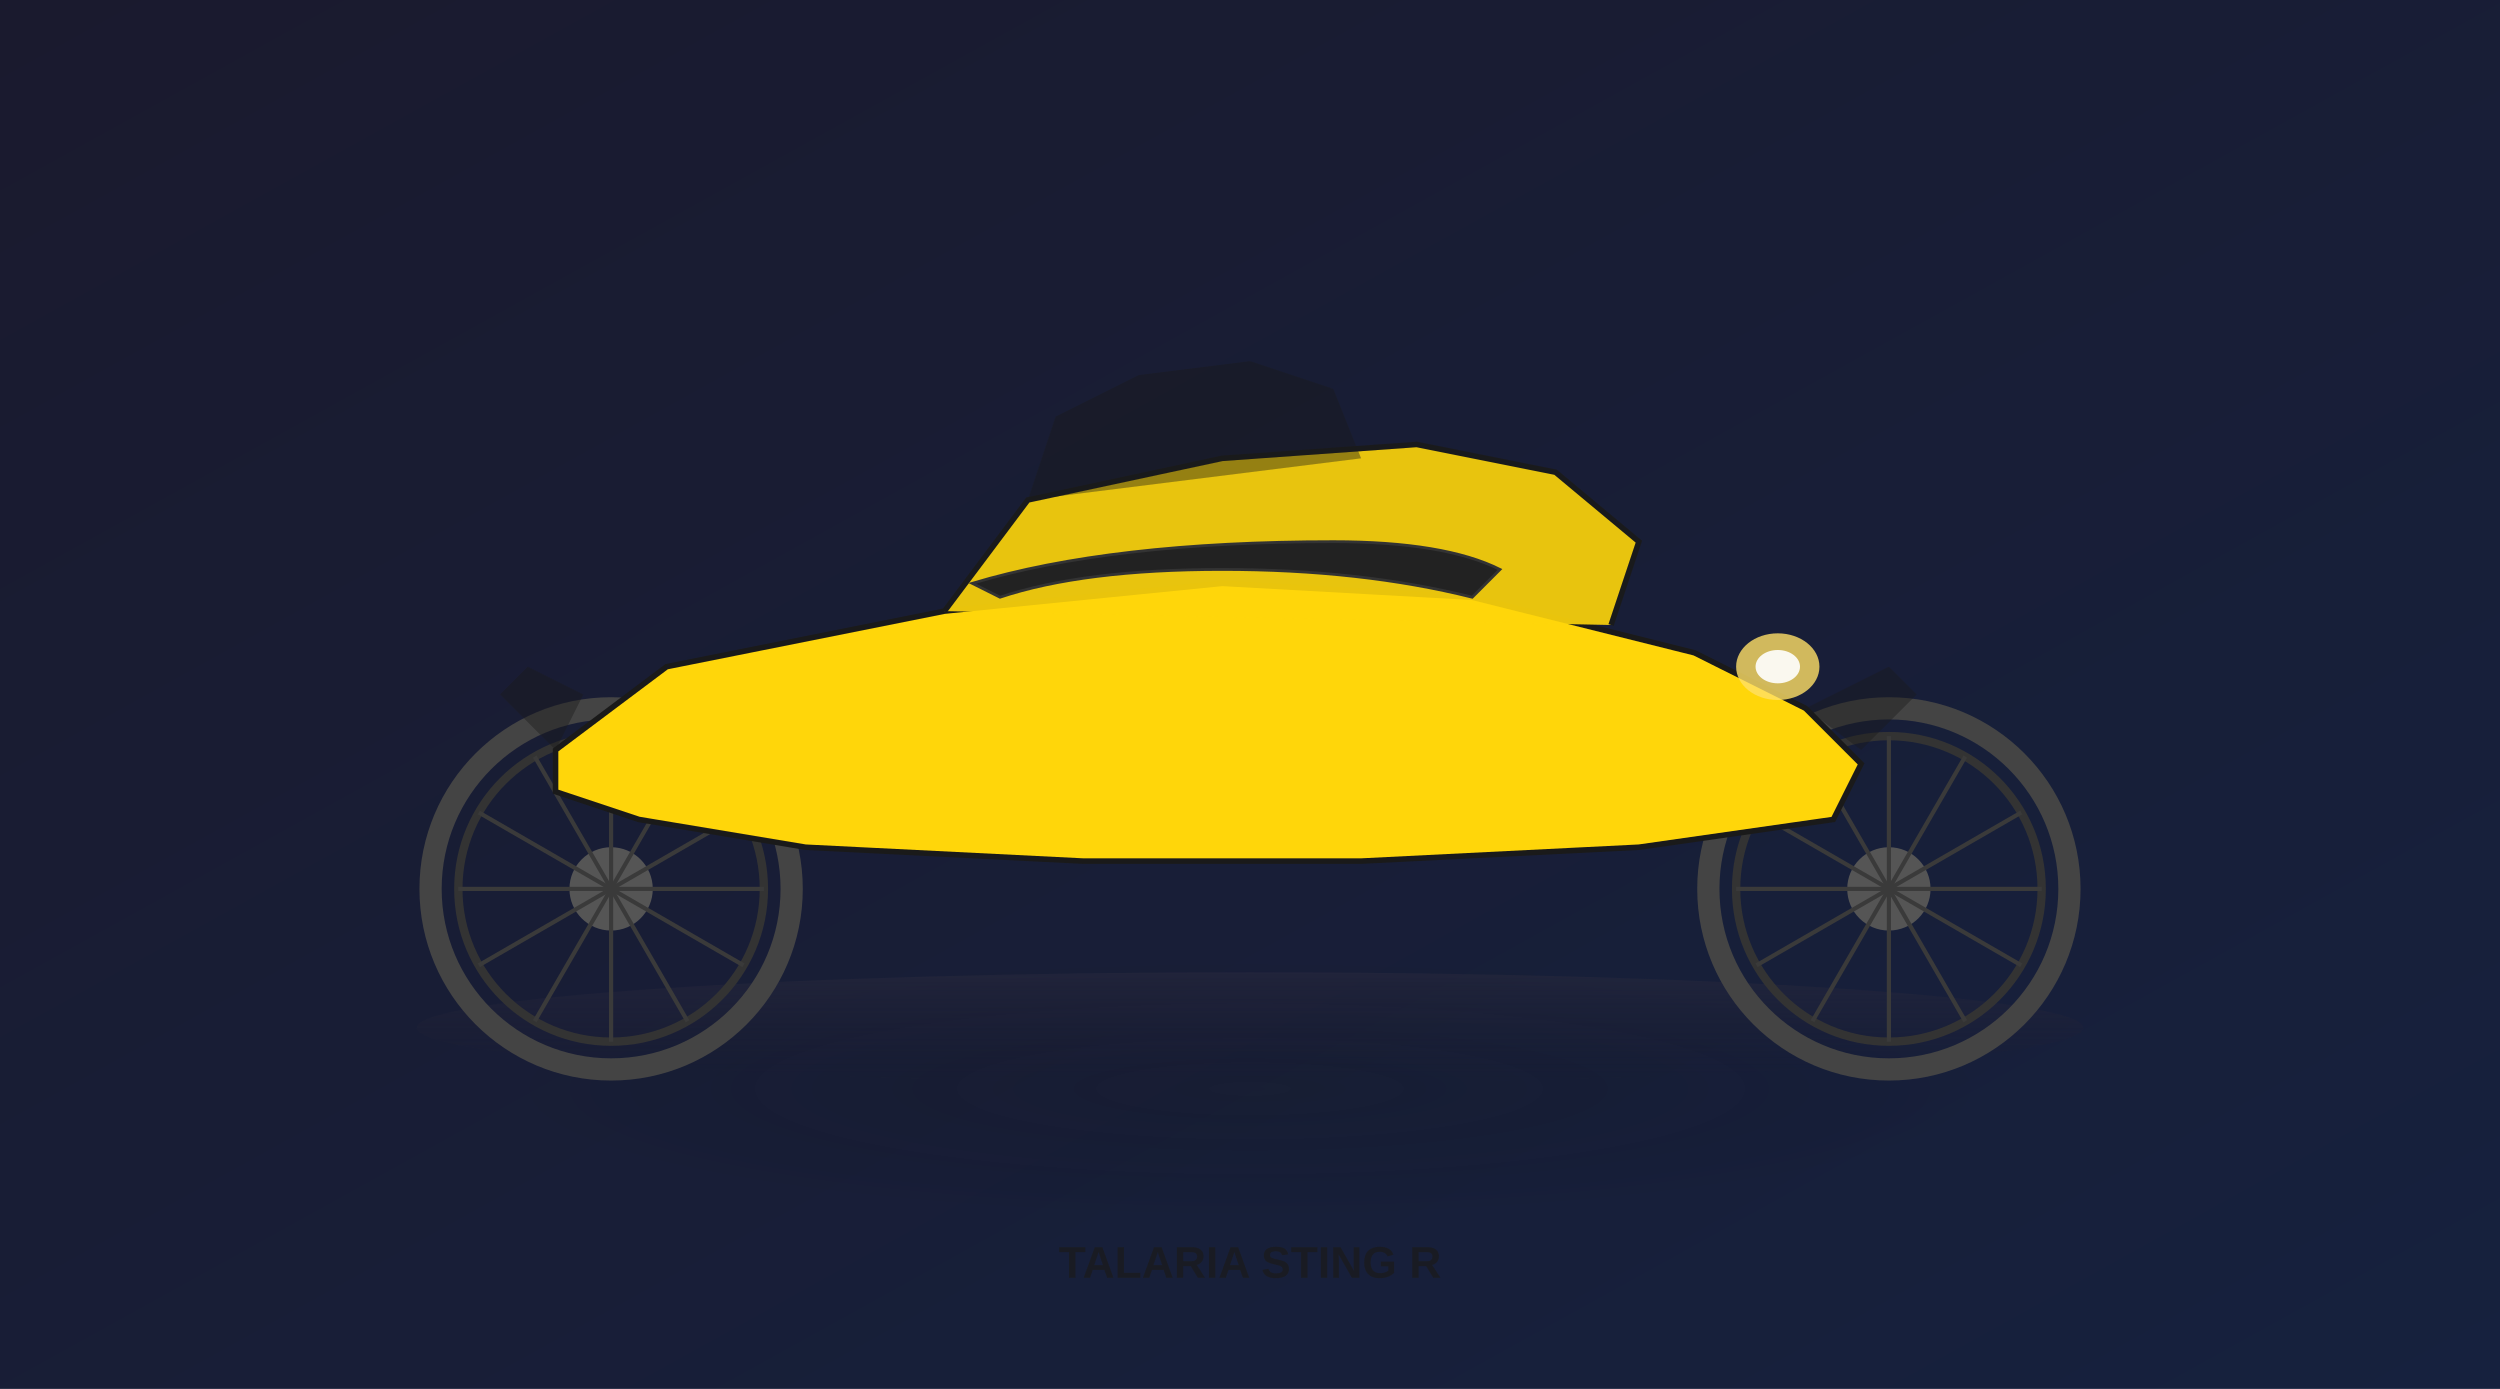
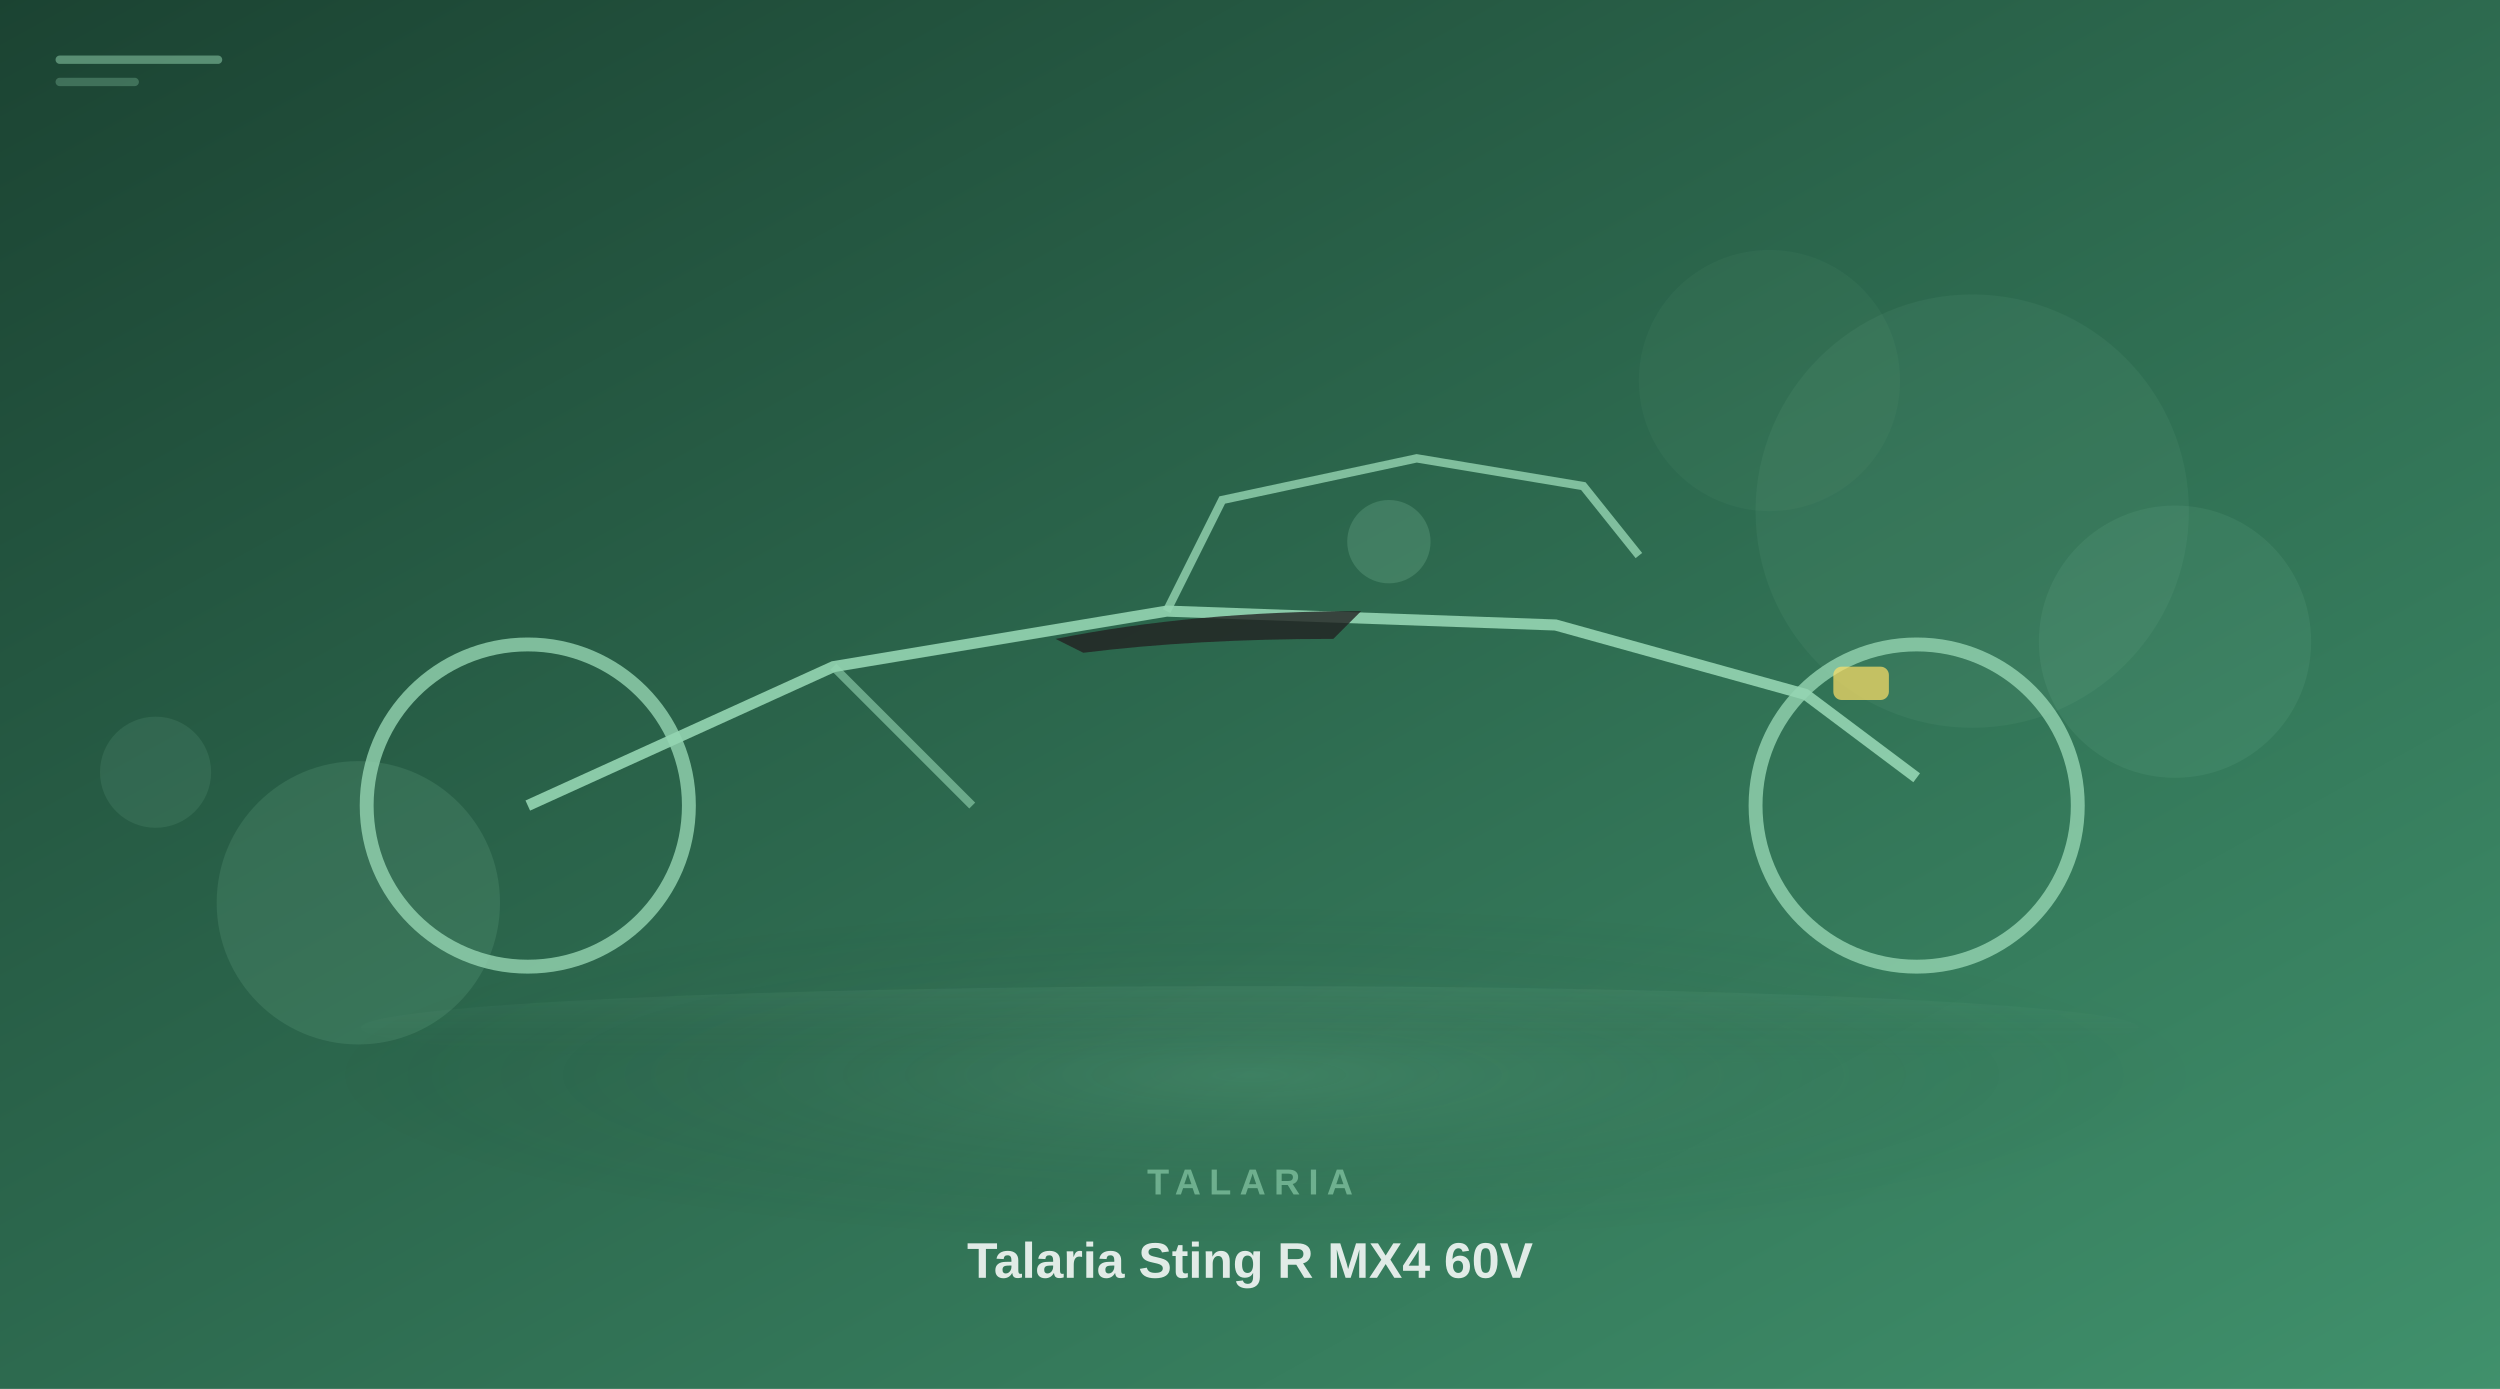
<svg xmlns="http://www.w3.org/2000/svg" viewBox="0 0 900 500">
  <defs>
-     <linearGradient id="bg" x1="0%" y1="0%" x2="100%" y2="100%">
-       <stop offset="0%" style="stop-color:#1a1a2e;stop-opacity:1" />
-       <stop offset="100%" style="stop-color:#16213e;stop-opacity:1" />
+     <linearGradient id="bg51" x1="0%" y1="0%" x2="100%" y2="100%">
+       <stop offset="0%" style="stop-color:#1b4332" />
+       <stop offset="50%" style="stop-color:#2d6a4f" />
+       <stop offset="100%" style="stop-color:#40916c" />
    </linearGradient>
-     <radialGradient id="glow" cx="50%" cy="60%" r="40%">
-       <stop offset="0%" style="stop-color:#1a1a1a;stop-opacity:0.15" />
+     <radialGradient id="glow51" cx="50%" cy="55%" r="45%">
+       <stop offset="0%" style="stop-color:#95d5b2;stop-opacity:0.12" />
      <stop offset="100%" style="stop-color:transparent;stop-opacity:0" />
    </radialGradient>
-     <linearGradient id="floor" x1="0%" y1="0%" x2="0%" y2="100%">
-       <stop offset="0%" style="stop-color:#2a2a3e;stop-opacity:0.5" />
-       <stop offset="100%" style="stop-color:#1a1a2e;stop-opacity:0" />
+     <linearGradient id="floor51" x1="0%" y1="0%" x2="0%" y2="100%">
+       <stop offset="0%" style="stop-color:#95d5b2;stop-opacity:0.08" />
+       <stop offset="100%" style="stop-color:#1b4332;stop-opacity:0" />
    </linearGradient>
  </defs>
-   <rect width="900" height="500" fill="url(#bg)" />
-   <ellipse cx="450" cy="380" rx="350" ry="60" fill="url(#glow)" />
-   <ellipse cx="450" cy="370" rx="300" ry="20" fill="url(#floor)" />
-   <circle cx="220" cy="320" r="65" fill="none" stroke="#444" stroke-width="8" />
-   <circle cx="220" cy="320" r="55" fill="none" stroke="#333" stroke-width="3" />
-   <circle cx="220" cy="320" r="15" fill="#555" />
-   <circle cx="680" cy="320" r="65" fill="none" stroke="#444" stroke-width="8" />
-   <circle cx="680" cy="320" r="55" fill="none" stroke="#333" stroke-width="3" />
-   <circle cx="680" cy="320" r="15" fill="#555" />
-   <line x1="275" y1="320" x2="165" y2="320" stroke="#3a3a3a" stroke-width="1.5" />
-   <line x1="267.631" y1="347.5" x2="172.369" y2="292.5" stroke="#3a3a3a" stroke-width="1.5" />
-   <line x1="247.5" y1="367.631" x2="192.5" y2="272.369" stroke="#3a3a3a" stroke-width="1.5" />
-   <line x1="220" y1="375" x2="220" y2="265" stroke="#3a3a3a" stroke-width="1.5" />
-   <line x1="192.5" y1="367.631" x2="247.5" y2="272.369" stroke="#3a3a3a" stroke-width="1.5" />
-   <line x1="172.369" y1="347.5" x2="267.631" y2="292.5" stroke="#3a3a3a" stroke-width="1.5" />
-   <line x1="735" y1="320" x2="625" y2="320" stroke="#3a3a3a" stroke-width="1.5" />
-   <line x1="727.631" y1="347.5" x2="632.369" y2="292.5" stroke="#3a3a3a" stroke-width="1.5" />
-   <line x1="707.5" y1="367.631" x2="652.5" y2="272.369" stroke="#3a3a3a" stroke-width="1.5" />
-   <line x1="680" y1="375" x2="680" y2="265" stroke="#3a3a3a" stroke-width="1.5" />
-   <line x1="652.5" y1="367.631" x2="707.5" y2="272.369" stroke="#3a3a3a" stroke-width="1.5" />
-   <line x1="632.369" y1="347.5" x2="727.631" y2="292.5" stroke="#3a3a3a" stroke-width="1.5" />
-   <path d="M200,270 L240,240 L340,220 L440,210 L530,215 L610,235 L650,255 L670,275 L660,295 L590,305 L490,310 L390,310 L290,305 L230,295 L200,285 Z" fill="#ffd60a" stroke="#1a1a1a" stroke-width="2" />
-   <path d="M340,220 L370,180 L440,165 L510,160 L560,170 L590,195 L580,225" fill="#ffd60a" stroke="#1a1a1a" stroke-width="2" opacity="0.9" />
-   <path d="M370,180 L380,150 L410,135 L450,130 L480,140 L490,165" fill="#1a1a1a" opacity="0.4" />
-   <path d="M200,270 L180,250 L190,240 L210,250" fill="#1a1a1a" opacity="0.4" />
-   <path d="M650,255 L680,240 L690,250 L670,270" fill="#1a1a1a" opacity="0.4" />
-   <path d="M350,210 Q400,195 480,195 Q520,195 540,205 L530,215 Q490,205 440,205 Q390,205 360,215 Z" fill="#222" stroke="#333" stroke-width="1" />
-   <ellipse cx="640" cy="240" rx="15" ry="12" fill="#FFE066" opacity="0.8" />
-   <ellipse cx="640" cy="240" rx="8" ry="6" fill="#FFF" opacity="0.9" />
-   <text x="450" y="460" text-anchor="middle" fill="#1a1a1a" font-family="Arial,sans-serif" font-size="16" font-weight="bold" opacity="0.7">TALARIA STING R</text>
+   <rect width="900" height="500" fill="url(#bg51)" />
+   <ellipse cx="450" cy="380" rx="380" ry="70" fill="url(#glow51)" />
+   <ellipse cx="450" cy="370" rx="320" ry="15" fill="url(#floor51)" />
+   <circle cx="637" cy="137" r="47" fill="#95d5b2" opacity="0.05" />
+   <circle cx="710" cy="184" r="78" fill="#95d5b2" opacity="0.07" />
+   <circle cx="783" cy="231" r="49" fill="#95d5b2" opacity="0.09" />
+   <circle cx="56" cy="278" r="20" fill="#95d5b2" opacity="0.11" />
+   <circle cx="129" cy="325" r="51" fill="#95d5b2" opacity="0.13" />
+   <circle cx="190" cy="290" r="58" fill="none" stroke="#95d5b2" stroke-width="5" opacity="0.8" />
+   <circle cx="690" cy="290" r="58" fill="none" stroke="#95d5b2" stroke-width="5" opacity="0.8" />
+   <path d="M190,290 L300,240 L420,220 L560,225 L650,250 L690,280" fill="none" stroke="#95d5b2" stroke-width="4" opacity="0.9" />
+   <path d="M420,220 L440,180 L510,165 L570,175 L590,200" fill="none" stroke="#95d5b2" stroke-width="3" opacity="0.8" />
+   <line x1="300" y1="240" x2="350" y2="290" stroke="#95d5b2" stroke-width="3" opacity="0.6" />
+   <circle cx="500" cy="195" r="15" fill="#95d5b2" opacity="0.2" />
+   <path d="M380,230 Q430,220 490,220 L480,230 Q430,230 390,235 Z" fill="#222" opacity="0.8" />
+   <rect x="660" y="240" width="20" height="12" rx="3" fill="#FFE066" opacity="0.7" />
+   <text x="450" y="430" text-anchor="middle" fill="#95d5b2" font-family="Arial,sans-serif" font-size="13" font-weight="bold" opacity="0.6" letter-spacing="3">TALARIA</text>
+   <text x="450" y="460" text-anchor="middle" fill="#fff" font-family="Arial,sans-serif" font-size="18" font-weight="bold" opacity="0.85">Talaria Sting R MX4 60V</text>
+   <rect x="20" y="20" width="60" height="3" rx="1.5" fill="#95d5b2" opacity="0.5" />
+   <rect x="20" y="28" width="30" height="3" rx="1.5" fill="#95d5b2" opacity="0.3" />
</svg>
